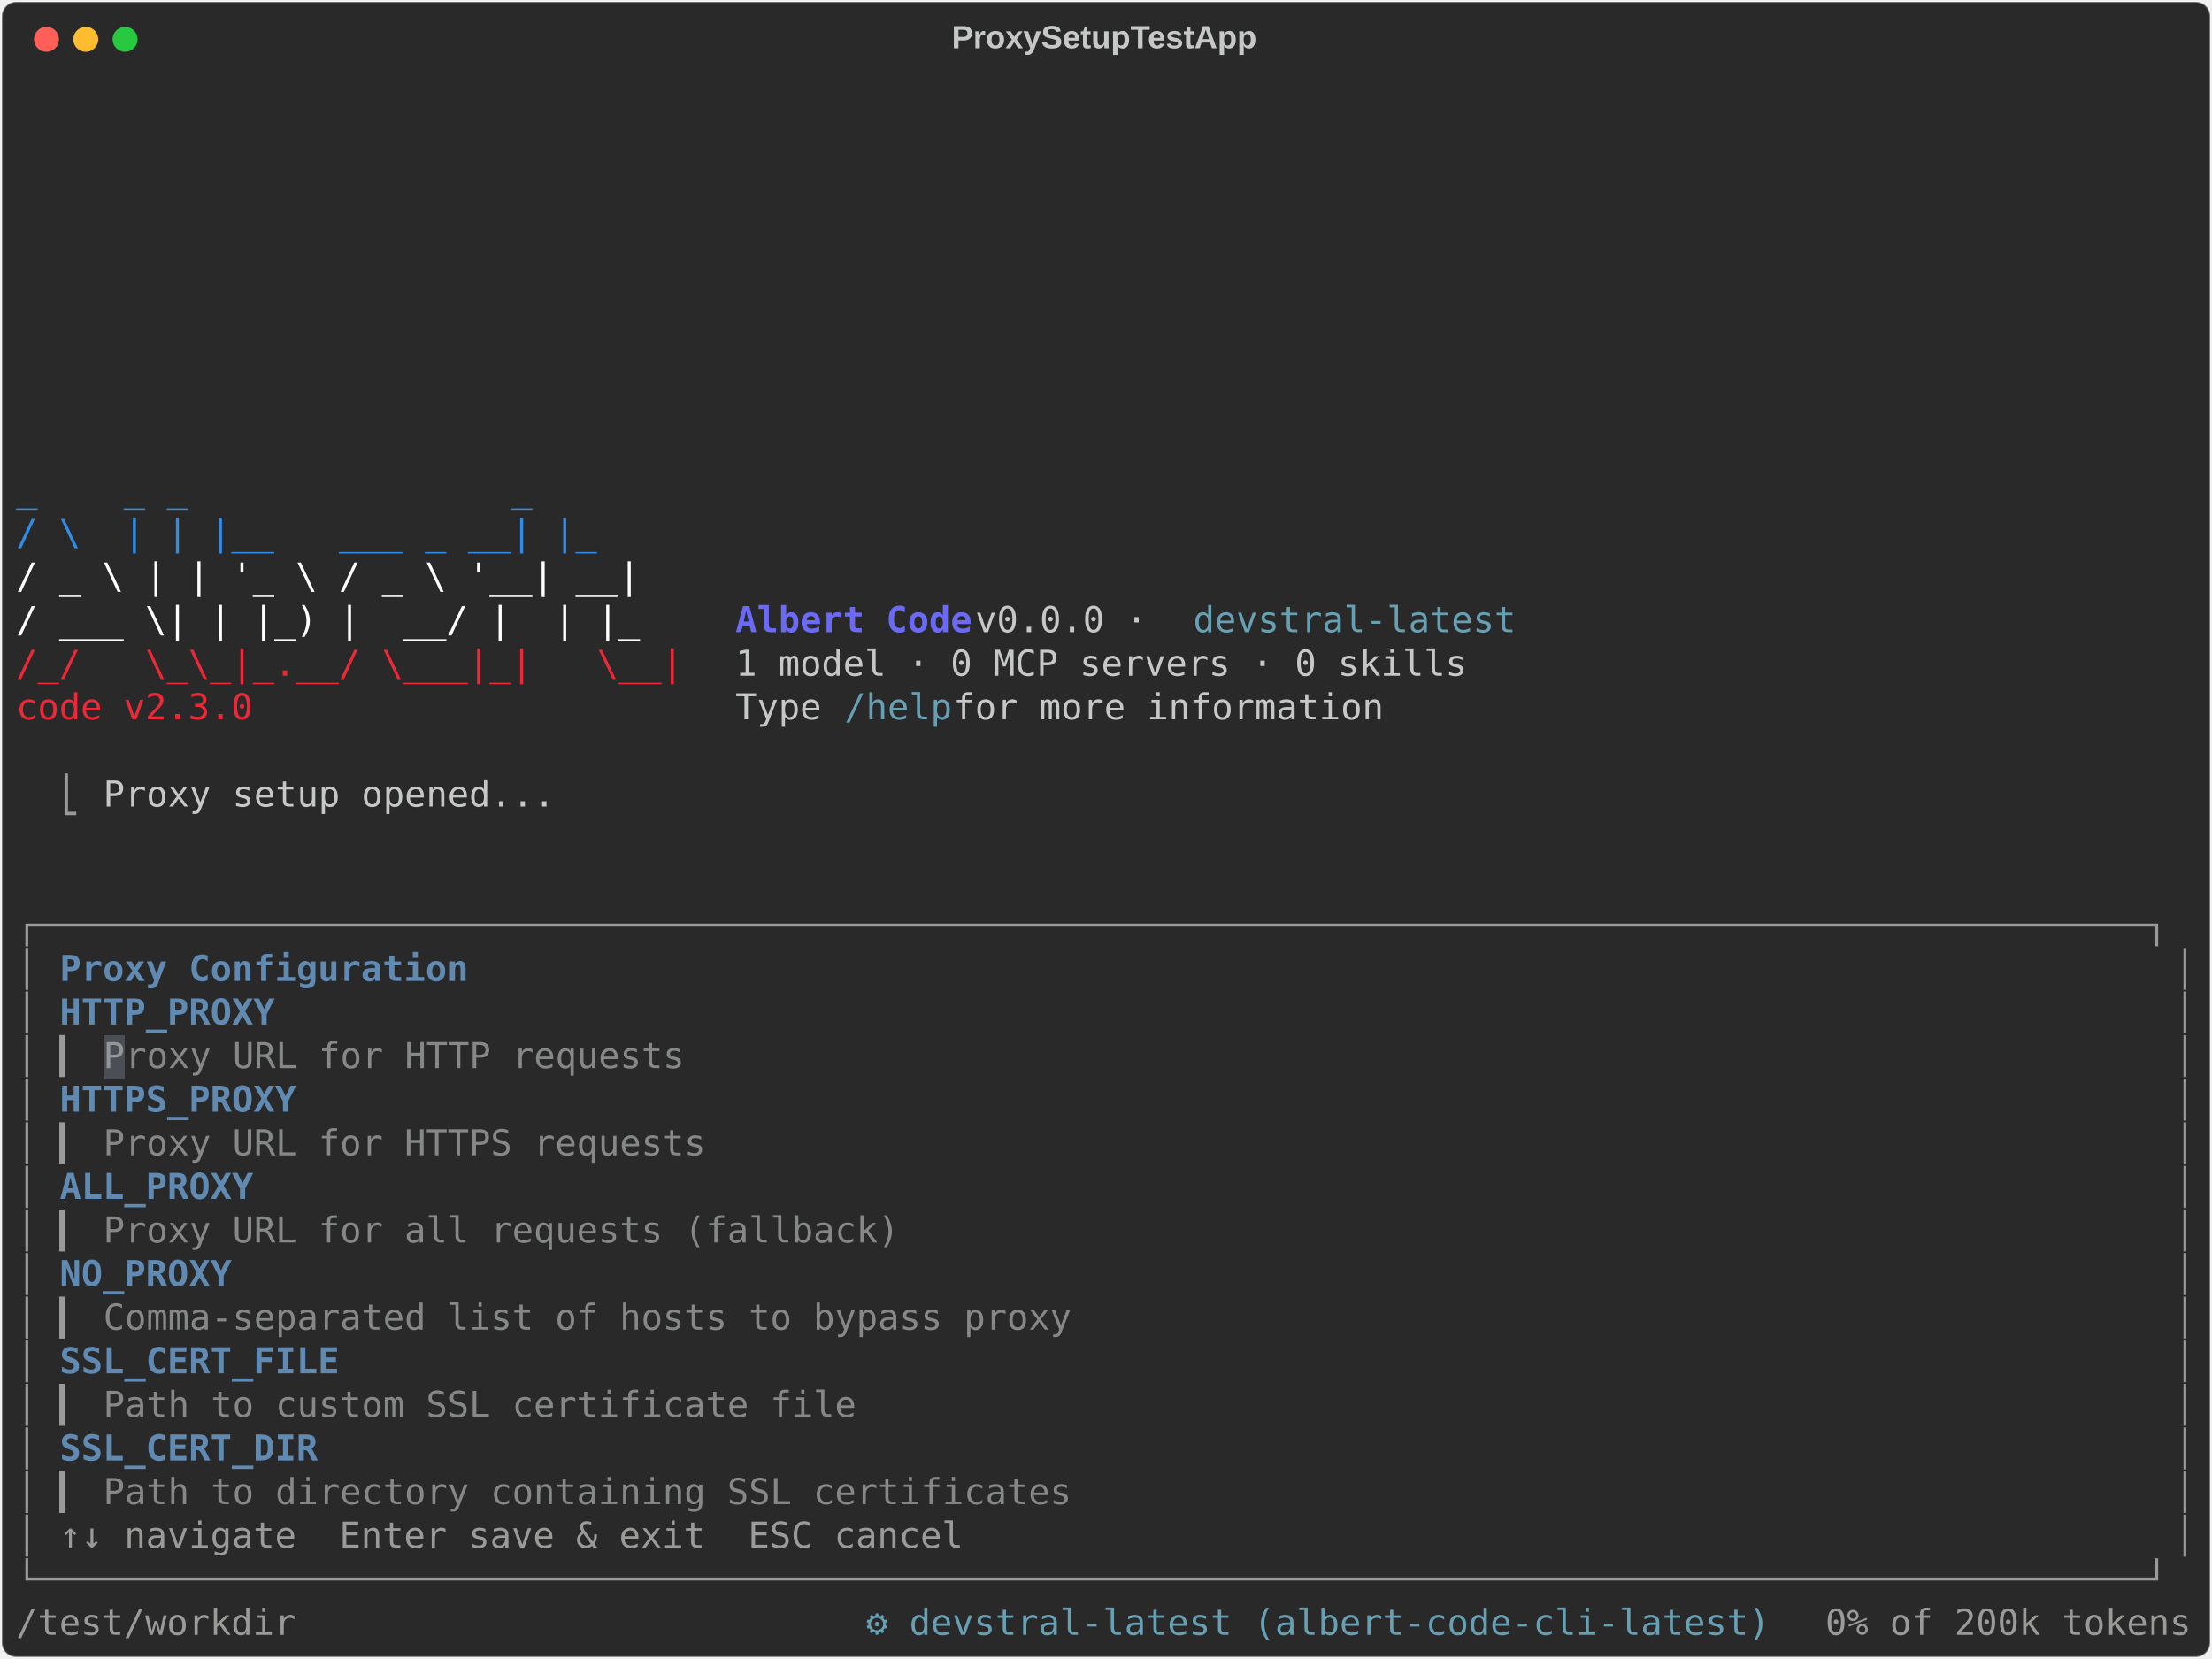
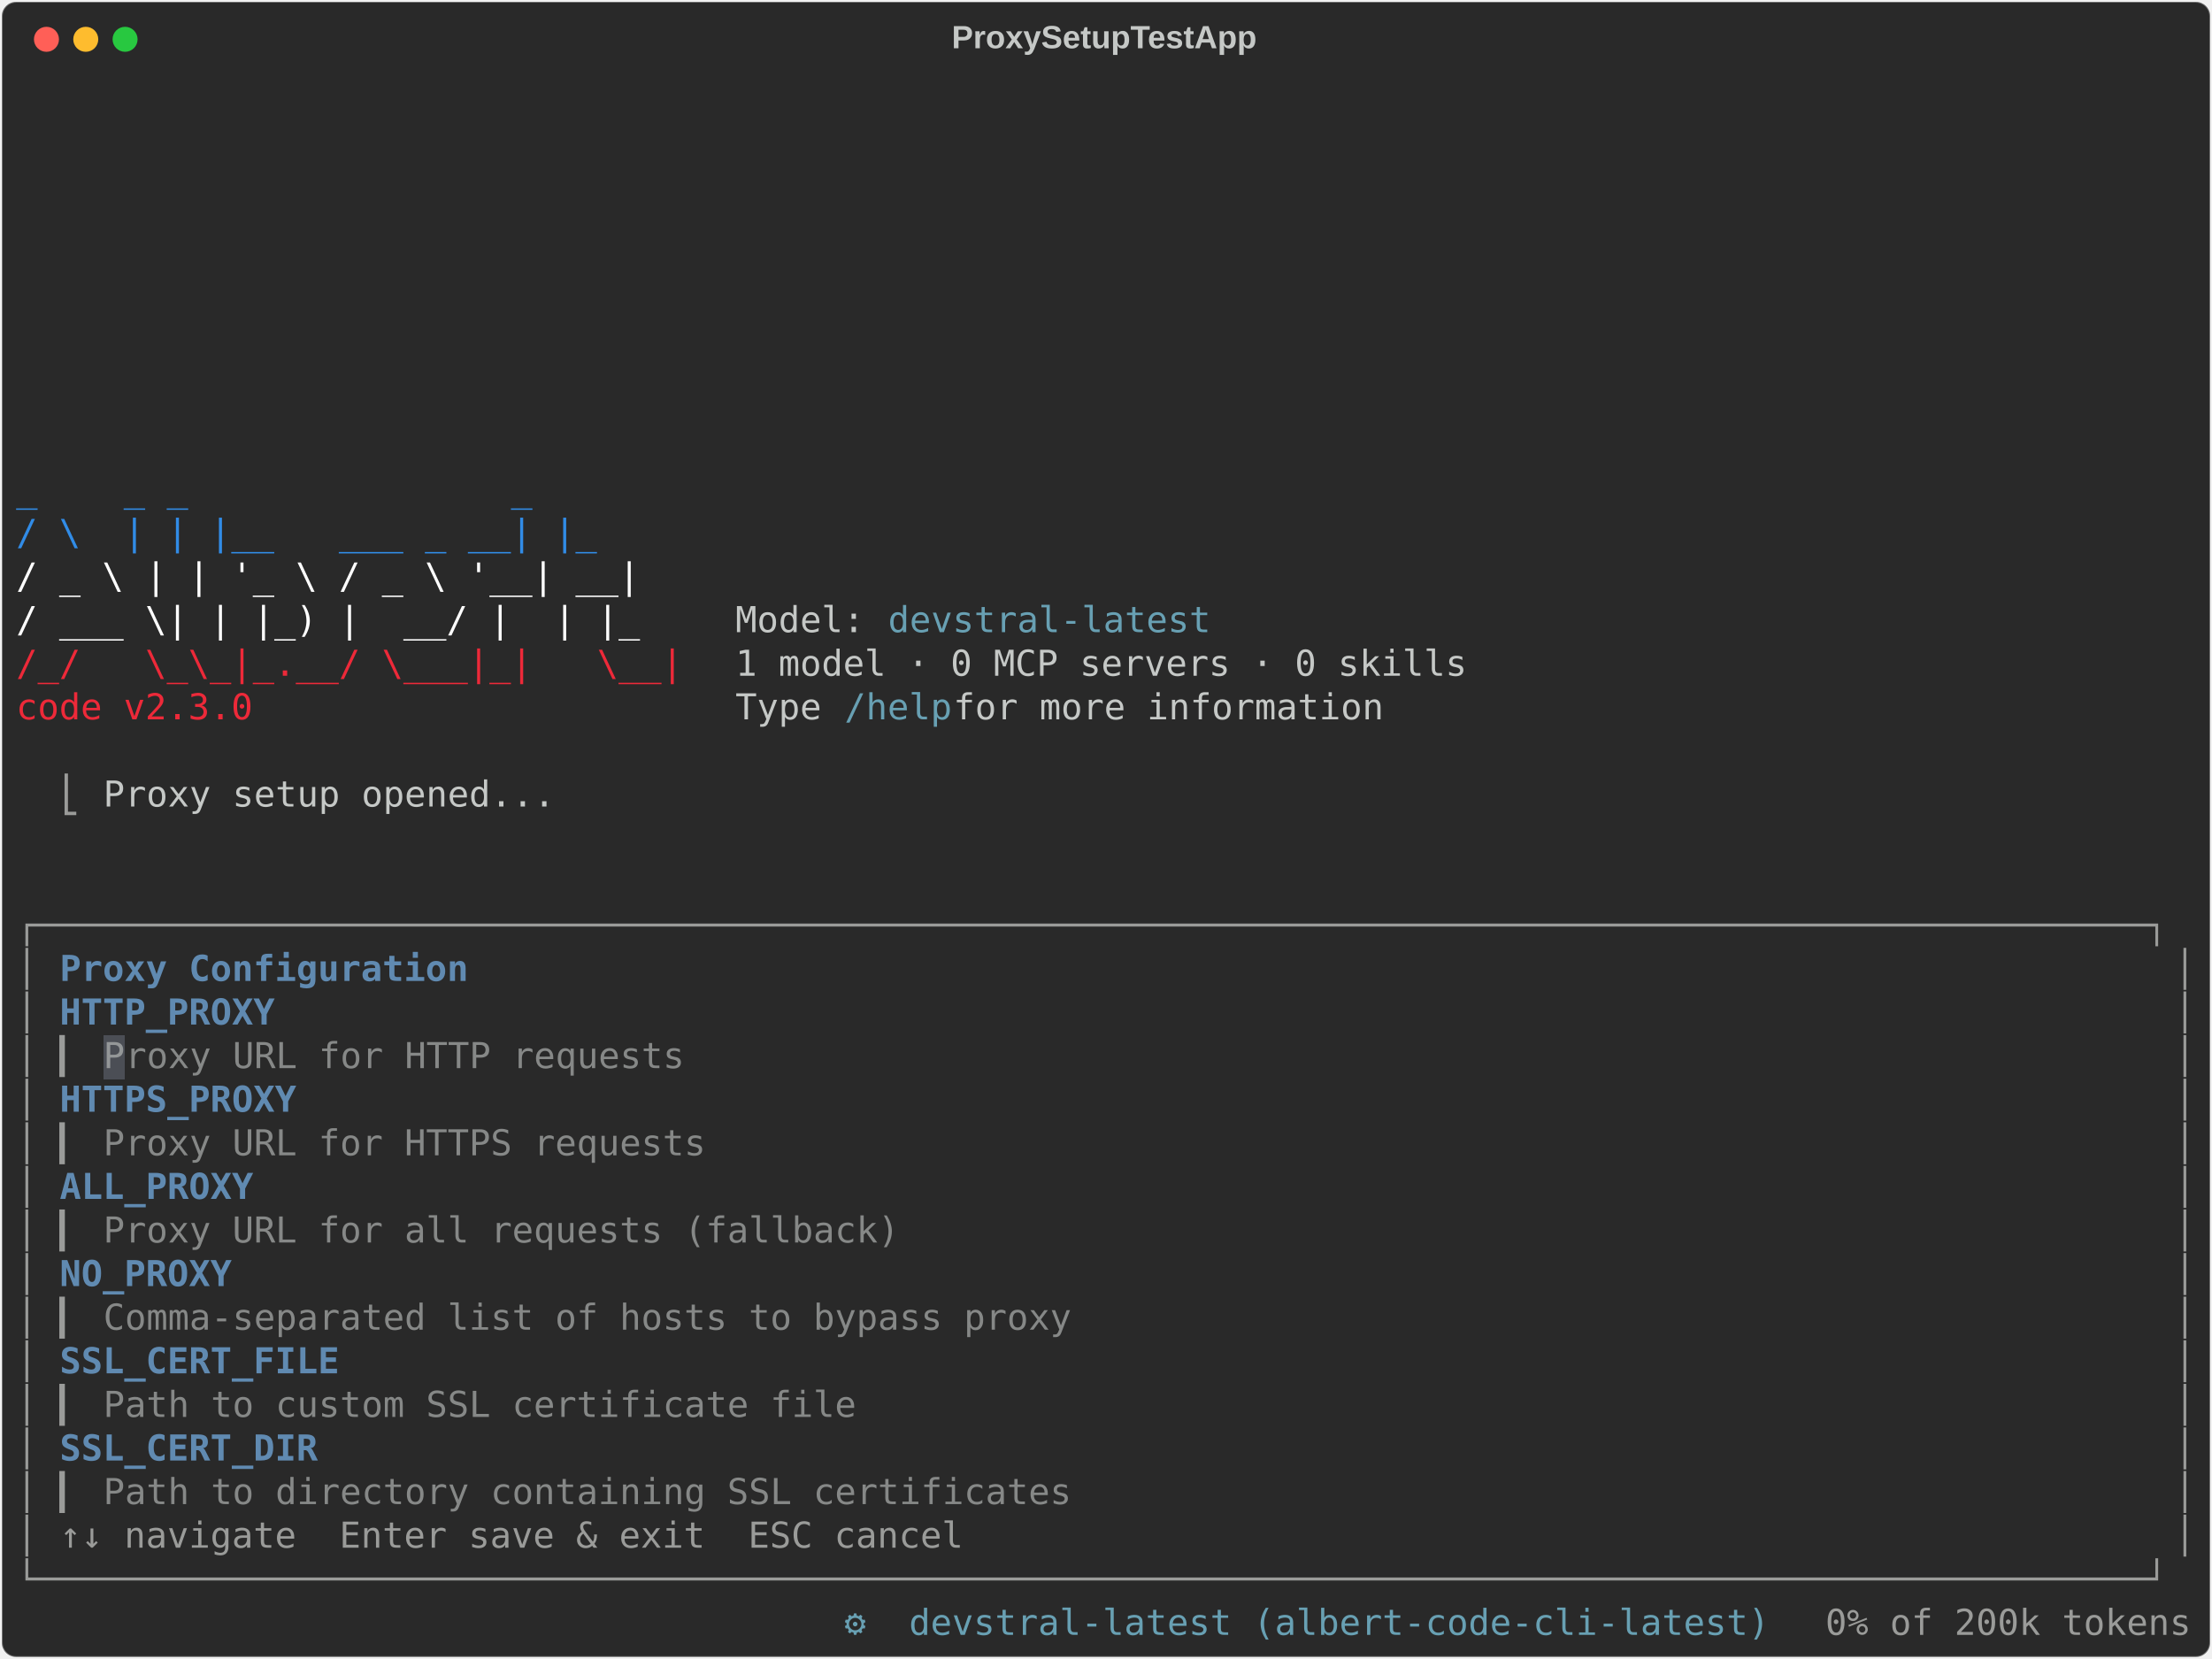
<svg xmlns="http://www.w3.org/2000/svg" class="rich-terminal" viewBox="0 0 1238 928.4">
  <style>

    @font-face {
        font-family: "Fira Code";
        src: local("FiraCode-Regular"),
                url("https://cdnjs.cloudflare.com/ajax/libs/firacode/6.2.0/woff2/FiraCode-Regular.woff2") format("woff2"),
                url("https://cdnjs.cloudflare.com/ajax/libs/firacode/6.2.0/woff/FiraCode-Regular.woff") format("woff");
        font-style: normal;
        font-weight: 400;
    }
    @font-face {
        font-family: "Fira Code";
        src: local("FiraCode-Bold"),
                url("https://cdnjs.cloudflare.com/ajax/libs/firacode/6.2.0/woff2/FiraCode-Bold.woff2") format("woff2"),
                url("https://cdnjs.cloudflare.com/ajax/libs/firacode/6.2.0/woff/FiraCode-Bold.woff") format("woff");
        font-style: bold;
        font-weight: 700;
    }

    .terminal-matrix {
        font-family: Fira Code, monospace;
        font-size: 20px;
        line-height: 24.4px;
        font-variant-east-asian: full-width;
    }

    .terminal-title {
        font-size: 18px;
        font-weight: bold;
        font-family: arial;
    }

    .terminal-r1 { fill: #c5c8c6 }
.terminal-r2 { fill: #318ce7 }
.terminal-r3 { fill: #ffffff }
- .terminal-r4 { fill: #6a6af4;font-weight: bold }
- .terminal-r5 { fill: #68a0b3 }
- .terminal-r6 { fill: #ed2939 }
- .terminal-r7 { fill: #9a9b99 }
- .terminal-r8 { fill: #608ab1;font-weight: bold }
- .terminal-r9 { fill: #949798 }
- .terminal-r10 { fill: #868887 }
+ .terminal-r4 { fill: #68a0b3 }
+ .terminal-r5 { fill: #ed2939 }
+ .terminal-r6 { fill: #9a9b99 }
+ .terminal-r7 { fill: #608ab1;font-weight: bold }
+ .terminal-r8 { fill: #949798 }
+ .terminal-r9 { fill: #868887 }
    </style>
  <defs>
    <clipPath id="terminal-clip-terminal">
      <rect x="0" y="0" width="1219.0" height="877.4" />
    </clipPath>
    <clipPath id="terminal-line-0">
      <rect x="0" y="1.5" width="1220" height="24.65" />
    </clipPath>
    <clipPath id="terminal-line-1">
      <rect x="0" y="25.9" width="1220" height="24.65" />
    </clipPath>
    <clipPath id="terminal-line-2">
      <rect x="0" y="50.3" width="1220" height="24.65" />
    </clipPath>
    <clipPath id="terminal-line-3">
      <rect x="0" y="74.7" width="1220" height="24.65" />
    </clipPath>
    <clipPath id="terminal-line-4">
      <rect x="0" y="99.1" width="1220" height="24.65" />
    </clipPath>
    <clipPath id="terminal-line-5">
      <rect x="0" y="123.5" width="1220" height="24.65" />
    </clipPath>
    <clipPath id="terminal-line-6">
      <rect x="0" y="147.9" width="1220" height="24.65" />
    </clipPath>
    <clipPath id="terminal-line-7">
      <rect x="0" y="172.3" width="1220" height="24.65" />
    </clipPath>
    <clipPath id="terminal-line-8">
      <rect x="0" y="196.7" width="1220" height="24.65" />
    </clipPath>
    <clipPath id="terminal-line-9">
      <rect x="0" y="221.1" width="1220" height="24.65" />
    </clipPath>
    <clipPath id="terminal-line-10">
      <rect x="0" y="245.5" width="1220" height="24.65" />
    </clipPath>
    <clipPath id="terminal-line-11">
      <rect x="0" y="269.9" width="1220" height="24.65" />
    </clipPath>
    <clipPath id="terminal-line-12">
      <rect x="0" y="294.3" width="1220" height="24.65" />
    </clipPath>
    <clipPath id="terminal-line-13">
      <rect x="0" y="318.7" width="1220" height="24.65" />
    </clipPath>
    <clipPath id="terminal-line-14">
      <rect x="0" y="343.1" width="1220" height="24.65" />
    </clipPath>
    <clipPath id="terminal-line-15">
      <rect x="0" y="367.5" width="1220" height="24.65" />
    </clipPath>
    <clipPath id="terminal-line-16">
      <rect x="0" y="391.9" width="1220" height="24.65" />
    </clipPath>
    <clipPath id="terminal-line-17">
      <rect x="0" y="416.3" width="1220" height="24.65" />
    </clipPath>
    <clipPath id="terminal-line-18">
      <rect x="0" y="440.7" width="1220" height="24.65" />
    </clipPath>
    <clipPath id="terminal-line-19">
      <rect x="0" y="465.1" width="1220" height="24.65" />
    </clipPath>
    <clipPath id="terminal-line-20">
      <rect x="0" y="489.5" width="1220" height="24.65" />
    </clipPath>
    <clipPath id="terminal-line-21">
      <rect x="0" y="513.9" width="1220" height="24.65" />
    </clipPath>
    <clipPath id="terminal-line-22">
      <rect x="0" y="538.3" width="1220" height="24.65" />
    </clipPath>
    <clipPath id="terminal-line-23">
      <rect x="0" y="562.7" width="1220" height="24.65" />
    </clipPath>
    <clipPath id="terminal-line-24">
      <rect x="0" y="587.1" width="1220" height="24.65" />
    </clipPath>
    <clipPath id="terminal-line-25">
      <rect x="0" y="611.5" width="1220" height="24.65" />
    </clipPath>
    <clipPath id="terminal-line-26">
      <rect x="0" y="635.9" width="1220" height="24.65" />
    </clipPath>
    <clipPath id="terminal-line-27">
      <rect x="0" y="660.3" width="1220" height="24.65" />
    </clipPath>
    <clipPath id="terminal-line-28">
      <rect x="0" y="684.7" width="1220" height="24.65" />
    </clipPath>
    <clipPath id="terminal-line-29">
      <rect x="0" y="709.1" width="1220" height="24.65" />
    </clipPath>
    <clipPath id="terminal-line-30">
      <rect x="0" y="733.5" width="1220" height="24.65" />
    </clipPath>
    <clipPath id="terminal-line-31">
      <rect x="0" y="757.9" width="1220" height="24.65" />
    </clipPath>
    <clipPath id="terminal-line-32">
      <rect x="0" y="782.3" width="1220" height="24.65" />
    </clipPath>
    <clipPath id="terminal-line-33">
      <rect x="0" y="806.7" width="1220" height="24.65" />
    </clipPath>
    <clipPath id="terminal-line-34">
      <rect x="0" y="831.1" width="1220" height="24.65" />
    </clipPath>
  </defs>
  <rect fill="#292929" stroke="rgba(255,255,255,0.35)" stroke-width="1" x="1" y="1" width="1236" height="926.4" rx="8" />
  <text class="terminal-title" fill="#c5c8c6" text-anchor="middle" x="618" y="27">ProxySetupTestApp</text>
  <g transform="translate(26,22)">
    <circle cx="0" cy="0" r="7" fill="#ff5f57" />
    <circle cx="22" cy="0" r="7" fill="#febc2e" />
    <circle cx="44" cy="0" r="7" fill="#28c840" />
  </g>
  <g transform="translate(9, 41)" clip-path="url(#terminal-clip-terminal)">
    <rect fill="#4b4e55" x="48.8" y="538.3" width="12.2" height="24.65" shape-rendering="crispEdges" />
    <g class="terminal-matrix">
      <text class="terminal-r1" x="1220" y="20" textLength="12.2" clip-path="url(#terminal-line-0)">
</text>
      <text class="terminal-r1" x="1220" y="44.4" textLength="12.2" clip-path="url(#terminal-line-1)">
</text>
      <text class="terminal-r1" x="1220" y="68.8" textLength="12.2" clip-path="url(#terminal-line-2)">
</text>
      <text class="terminal-r1" x="1220" y="93.2" textLength="12.2" clip-path="url(#terminal-line-3)">
</text>
      <text class="terminal-r1" x="1220" y="117.6" textLength="12.2" clip-path="url(#terminal-line-4)">
</text>
      <text class="terminal-r1" x="1220" y="142" textLength="12.2" clip-path="url(#terminal-line-5)">
</text>
      <text class="terminal-r1" x="1220" y="166.4" textLength="12.2" clip-path="url(#terminal-line-6)">
</text>
      <text class="terminal-r1" x="1220" y="190.8" textLength="12.2" clip-path="url(#terminal-line-7)">
</text>
      <text class="terminal-r1" x="1220" y="215.2" textLength="12.2" clip-path="url(#terminal-line-8)">
</text>
      <text class="terminal-r2" x="0" y="239.6" textLength="378.2" clip-path="url(#terminal-line-9)">    _    _ _               _   </text>
      <text class="terminal-r1" x="1220" y="239.6" textLength="12.2" clip-path="url(#terminal-line-9)">
</text>
      <text class="terminal-r2" x="0" y="264" textLength="378.2" clip-path="url(#terminal-line-10)">   / \  | | |__   ___ _ __| |_ </text>
      <text class="terminal-r1" x="1220" y="264" textLength="12.2" clip-path="url(#terminal-line-10)">
</text>
      <text class="terminal-r3" x="0" y="288.4" textLength="378.2" clip-path="url(#terminal-line-11)">  / _ \ | | '_ \ / _ \ '__| __|</text>
      <text class="terminal-r1" x="1220" y="288.4" textLength="12.2" clip-path="url(#terminal-line-11)">
</text>
      <text class="terminal-r3" x="0" y="312.8" textLength="378.2" clip-path="url(#terminal-line-12)"> / ___ \| | |_) |  __/ |  | |_ </text>
-       <text class="terminal-r4" x="402.6" y="312.8" textLength="134.2" clip-path="url(#terminal-line-12)">Albert Code</text>
-       <text class="terminal-r1" x="536.8" y="312.8" textLength="122" clip-path="url(#terminal-line-12)"> v0.0.0 · </text>
-       <text class="terminal-r5" x="658.8" y="312.8" textLength="183" clip-path="url(#terminal-line-12)">devstral-latest</text>
+       <text class="terminal-r1" x="402.6" y="312.8" textLength="85.4" clip-path="url(#terminal-line-12)">Model: </text>
+       <text class="terminal-r4" x="488" y="312.8" textLength="183" clip-path="url(#terminal-line-12)">devstral-latest</text>
      <text class="terminal-r1" x="1220" y="312.8" textLength="12.2" clip-path="url(#terminal-line-12)">
</text>
-       <text class="terminal-r6" x="0" y="337.2" textLength="378.2" clip-path="url(#terminal-line-13)">/_/   \_\_|_.__/ \___|_|   \__|</text>
+       <text class="terminal-r5" x="0" y="337.2" textLength="378.2" clip-path="url(#terminal-line-13)">/_/   \_\_|_.__/ \___|_|   \__|</text>
      <text class="terminal-r1" x="402.6" y="337.2" textLength="414.8" clip-path="url(#terminal-line-13)">1 model · 0 MCP servers · 0 skills</text>
      <text class="terminal-r1" x="1220" y="337.2" textLength="12.2" clip-path="url(#terminal-line-13)">
</text>
-       <text class="terminal-r6" x="0" y="361.6" textLength="353.8" clip-path="url(#terminal-line-14)">                  code v2.3.0</text>
+       <text class="terminal-r5" x="0" y="361.6" textLength="353.8" clip-path="url(#terminal-line-14)">                  code v2.3.0</text>
      <text class="terminal-r1" x="402.6" y="361.6" textLength="61" clip-path="url(#terminal-line-14)">Type </text>
-       <text class="terminal-r5" x="463.6" y="361.6" textLength="61" clip-path="url(#terminal-line-14)">/help</text>
+       <text class="terminal-r4" x="463.6" y="361.6" textLength="61" clip-path="url(#terminal-line-14)">/help</text>
      <text class="terminal-r1" x="524.6" y="361.6" textLength="256.2" clip-path="url(#terminal-line-14)"> for more information</text>
      <text class="terminal-r1" x="1220" y="361.6" textLength="12.2" clip-path="url(#terminal-line-14)">
</text>
      <text class="terminal-r1" x="1220" y="386" textLength="12.2" clip-path="url(#terminal-line-15)">
</text>
-       <text class="terminal-r7" x="24.4" y="410.4" textLength="12.2" clip-path="url(#terminal-line-16)">⎣</text>
+       <text class="terminal-r6" x="24.4" y="410.4" textLength="12.2" clip-path="url(#terminal-line-16)">⎣</text>
      <text class="terminal-r1" x="48.8" y="410.4" textLength="256.2" clip-path="url(#terminal-line-16)">Proxy setup opened...</text>
      <text class="terminal-r1" x="1220" y="410.4" textLength="12.2" clip-path="url(#terminal-line-16)">
</text>
      <text class="terminal-r1" x="1220" y="434.8" textLength="12.2" clip-path="url(#terminal-line-17)">
</text>
      <text class="terminal-r1" x="1220" y="459.2" textLength="12.2" clip-path="url(#terminal-line-18)">
</text>
-       <text class="terminal-r7" x="0" y="483.6" textLength="1220" clip-path="url(#terminal-line-19)">┌──────────────────────────────────────────────────────────────────────────────────────────────────┐</text>
+       <text class="terminal-r6" x="0" y="483.6" textLength="1220" clip-path="url(#terminal-line-19)">┌──────────────────────────────────────────────────────────────────────────────────────────────────┐</text>
      <text class="terminal-r1" x="1220" y="483.6" textLength="12.2" clip-path="url(#terminal-line-19)">
</text>
-       <text class="terminal-r7" x="0" y="508" textLength="12.2" clip-path="url(#terminal-line-20)">│</text>
-       <text class="terminal-r8" x="24.4" y="508" textLength="231.8" clip-path="url(#terminal-line-20)">Proxy Configuration</text>
-       <text class="terminal-r7" x="1207.8" y="508" textLength="12.2" clip-path="url(#terminal-line-20)">│</text>
+       <text class="terminal-r6" x="0" y="508" textLength="12.2" clip-path="url(#terminal-line-20)">│</text>
+       <text class="terminal-r7" x="24.4" y="508" textLength="231.8" clip-path="url(#terminal-line-20)">Proxy Configuration</text>
+       <text class="terminal-r6" x="1207.8" y="508" textLength="12.2" clip-path="url(#terminal-line-20)">│</text>
      <text class="terminal-r1" x="1220" y="508" textLength="12.2" clip-path="url(#terminal-line-20)">
</text>
-       <text class="terminal-r7" x="0" y="532.4" textLength="12.2" clip-path="url(#terminal-line-21)">│</text>
-       <text class="terminal-r8" x="24.4" y="532.4" textLength="122" clip-path="url(#terminal-line-21)">HTTP_PROXY</text>
-       <text class="terminal-r7" x="1207.8" y="532.4" textLength="12.2" clip-path="url(#terminal-line-21)">│</text>
+       <text class="terminal-r6" x="0" y="532.4" textLength="12.2" clip-path="url(#terminal-line-21)">│</text>
+       <text class="terminal-r7" x="24.4" y="532.4" textLength="122" clip-path="url(#terminal-line-21)">HTTP_PROXY</text>
+       <text class="terminal-r6" x="1207.8" y="532.4" textLength="12.2" clip-path="url(#terminal-line-21)">│</text>
      <text class="terminal-r1" x="1220" y="532.4" textLength="12.2" clip-path="url(#terminal-line-21)">
</text>
-       <text class="terminal-r7" x="0" y="556.8" textLength="12.2" clip-path="url(#terminal-line-22)">│</text>
-       <text class="terminal-r7" x="24.4" y="556.8" textLength="12.2" clip-path="url(#terminal-line-22)">▎</text>
-       <text class="terminal-r9" x="48.8" y="556.8" textLength="12.2" clip-path="url(#terminal-line-22)">P</text>
-       <text class="terminal-r10" x="61" y="556.8" textLength="317.2" clip-path="url(#terminal-line-22)">roxy URL for HTTP requests</text>
-       <text class="terminal-r7" x="1207.8" y="556.8" textLength="12.2" clip-path="url(#terminal-line-22)">│</text>
+       <text class="terminal-r6" x="0" y="556.8" textLength="12.2" clip-path="url(#terminal-line-22)">│</text>
+       <text class="terminal-r6" x="24.4" y="556.8" textLength="12.2" clip-path="url(#terminal-line-22)">▎</text>
+       <text class="terminal-r8" x="48.8" y="556.8" textLength="12.2" clip-path="url(#terminal-line-22)">P</text>
+       <text class="terminal-r9" x="61" y="556.8" textLength="317.2" clip-path="url(#terminal-line-22)">roxy URL for HTTP requests</text>
+       <text class="terminal-r6" x="1207.8" y="556.8" textLength="12.2" clip-path="url(#terminal-line-22)">│</text>
      <text class="terminal-r1" x="1220" y="556.8" textLength="12.2" clip-path="url(#terminal-line-22)">
</text>
-       <text class="terminal-r7" x="0" y="581.2" textLength="12.2" clip-path="url(#terminal-line-23)">│</text>
-       <text class="terminal-r8" x="24.4" y="581.2" textLength="134.2" clip-path="url(#terminal-line-23)">HTTPS_PROXY</text>
-       <text class="terminal-r7" x="1207.8" y="581.2" textLength="12.2" clip-path="url(#terminal-line-23)">│</text>
+       <text class="terminal-r6" x="0" y="581.2" textLength="12.2" clip-path="url(#terminal-line-23)">│</text>
+       <text class="terminal-r7" x="24.4" y="581.2" textLength="134.2" clip-path="url(#terminal-line-23)">HTTPS_PROXY</text>
+       <text class="terminal-r6" x="1207.8" y="581.2" textLength="12.2" clip-path="url(#terminal-line-23)">│</text>
      <text class="terminal-r1" x="1220" y="581.2" textLength="12.2" clip-path="url(#terminal-line-23)">
</text>
-       <text class="terminal-r7" x="0" y="605.6" textLength="12.2" clip-path="url(#terminal-line-24)">│</text>
-       <text class="terminal-r7" x="24.4" y="605.6" textLength="12.2" clip-path="url(#terminal-line-24)">▎</text>
-       <text class="terminal-r10" x="48.8" y="605.6" textLength="341.6" clip-path="url(#terminal-line-24)">Proxy URL for HTTPS requests</text>
-       <text class="terminal-r7" x="1207.8" y="605.6" textLength="12.2" clip-path="url(#terminal-line-24)">│</text>
+       <text class="terminal-r6" x="0" y="605.6" textLength="12.2" clip-path="url(#terminal-line-24)">│</text>
+       <text class="terminal-r6" x="24.4" y="605.6" textLength="12.2" clip-path="url(#terminal-line-24)">▎</text>
+       <text class="terminal-r9" x="48.8" y="605.6" textLength="341.6" clip-path="url(#terminal-line-24)">Proxy URL for HTTPS requests</text>
+       <text class="terminal-r6" x="1207.8" y="605.6" textLength="12.2" clip-path="url(#terminal-line-24)">│</text>
      <text class="terminal-r1" x="1220" y="605.6" textLength="12.2" clip-path="url(#terminal-line-24)">
</text>
-       <text class="terminal-r7" x="0" y="630" textLength="12.2" clip-path="url(#terminal-line-25)">│</text>
-       <text class="terminal-r8" x="24.4" y="630" textLength="109.8" clip-path="url(#terminal-line-25)">ALL_PROXY</text>
-       <text class="terminal-r7" x="1207.8" y="630" textLength="12.2" clip-path="url(#terminal-line-25)">│</text>
+       <text class="terminal-r6" x="0" y="630" textLength="12.2" clip-path="url(#terminal-line-25)">│</text>
+       <text class="terminal-r7" x="24.4" y="630" textLength="109.8" clip-path="url(#terminal-line-25)">ALL_PROXY</text>
+       <text class="terminal-r6" x="1207.8" y="630" textLength="12.2" clip-path="url(#terminal-line-25)">│</text>
      <text class="terminal-r1" x="1220" y="630" textLength="12.2" clip-path="url(#terminal-line-25)">
</text>
-       <text class="terminal-r7" x="0" y="654.4" textLength="12.2" clip-path="url(#terminal-line-26)">│</text>
-       <text class="terminal-r7" x="24.4" y="654.4" textLength="12.2" clip-path="url(#terminal-line-26)">▎</text>
-       <text class="terminal-r10" x="48.8" y="654.4" textLength="451.4" clip-path="url(#terminal-line-26)">Proxy URL for all requests (fallback)</text>
-       <text class="terminal-r7" x="1207.8" y="654.4" textLength="12.2" clip-path="url(#terminal-line-26)">│</text>
+       <text class="terminal-r6" x="0" y="654.4" textLength="12.2" clip-path="url(#terminal-line-26)">│</text>
+       <text class="terminal-r6" x="24.4" y="654.4" textLength="12.2" clip-path="url(#terminal-line-26)">▎</text>
+       <text class="terminal-r9" x="48.8" y="654.4" textLength="451.4" clip-path="url(#terminal-line-26)">Proxy URL for all requests (fallback)</text>
+       <text class="terminal-r6" x="1207.8" y="654.4" textLength="12.2" clip-path="url(#terminal-line-26)">│</text>
      <text class="terminal-r1" x="1220" y="654.4" textLength="12.2" clip-path="url(#terminal-line-26)">
</text>
-       <text class="terminal-r7" x="0" y="678.8" textLength="12.2" clip-path="url(#terminal-line-27)">│</text>
-       <text class="terminal-r8" x="24.4" y="678.8" textLength="97.6" clip-path="url(#terminal-line-27)">NO_PROXY</text>
-       <text class="terminal-r7" x="1207.8" y="678.8" textLength="12.2" clip-path="url(#terminal-line-27)">│</text>
+       <text class="terminal-r6" x="0" y="678.8" textLength="12.2" clip-path="url(#terminal-line-27)">│</text>
+       <text class="terminal-r7" x="24.4" y="678.8" textLength="97.6" clip-path="url(#terminal-line-27)">NO_PROXY</text>
+       <text class="terminal-r6" x="1207.8" y="678.8" textLength="12.2" clip-path="url(#terminal-line-27)">│</text>
      <text class="terminal-r1" x="1220" y="678.8" textLength="12.2" clip-path="url(#terminal-line-27)">
</text>
-       <text class="terminal-r7" x="0" y="703.2" textLength="12.2" clip-path="url(#terminal-line-28)">│</text>
-       <text class="terminal-r7" x="24.4" y="703.2" textLength="12.2" clip-path="url(#terminal-line-28)">▎</text>
-       <text class="terminal-r10" x="48.8" y="703.2" textLength="549" clip-path="url(#terminal-line-28)">Comma-separated list of hosts to bypass proxy</text>
-       <text class="terminal-r7" x="1207.8" y="703.2" textLength="12.2" clip-path="url(#terminal-line-28)">│</text>
+       <text class="terminal-r6" x="0" y="703.2" textLength="12.2" clip-path="url(#terminal-line-28)">│</text>
+       <text class="terminal-r6" x="24.4" y="703.2" textLength="12.2" clip-path="url(#terminal-line-28)">▎</text>
+       <text class="terminal-r9" x="48.8" y="703.2" textLength="549" clip-path="url(#terminal-line-28)">Comma-separated list of hosts to bypass proxy</text>
+       <text class="terminal-r6" x="1207.8" y="703.2" textLength="12.2" clip-path="url(#terminal-line-28)">│</text>
      <text class="terminal-r1" x="1220" y="703.2" textLength="12.2" clip-path="url(#terminal-line-28)">
</text>
-       <text class="terminal-r7" x="0" y="727.6" textLength="12.2" clip-path="url(#terminal-line-29)">│</text>
-       <text class="terminal-r8" x="24.4" y="727.6" textLength="158.6" clip-path="url(#terminal-line-29)">SSL_CERT_FILE</text>
-       <text class="terminal-r7" x="1207.8" y="727.6" textLength="12.2" clip-path="url(#terminal-line-29)">│</text>
+       <text class="terminal-r6" x="0" y="727.6" textLength="12.2" clip-path="url(#terminal-line-29)">│</text>
+       <text class="terminal-r7" x="24.4" y="727.6" textLength="158.6" clip-path="url(#terminal-line-29)">SSL_CERT_FILE</text>
+       <text class="terminal-r6" x="1207.8" y="727.6" textLength="12.2" clip-path="url(#terminal-line-29)">│</text>
      <text class="terminal-r1" x="1220" y="727.6" textLength="12.2" clip-path="url(#terminal-line-29)">
</text>
-       <text class="terminal-r7" x="0" y="752" textLength="12.2" clip-path="url(#terminal-line-30)">│</text>
-       <text class="terminal-r7" x="24.4" y="752" textLength="12.2" clip-path="url(#terminal-line-30)">▎</text>
-       <text class="terminal-r10" x="48.8" y="752" textLength="427" clip-path="url(#terminal-line-30)">Path to custom SSL certificate file</text>
-       <text class="terminal-r7" x="1207.8" y="752" textLength="12.2" clip-path="url(#terminal-line-30)">│</text>
+       <text class="terminal-r6" x="0" y="752" textLength="12.2" clip-path="url(#terminal-line-30)">│</text>
+       <text class="terminal-r6" x="24.4" y="752" textLength="12.2" clip-path="url(#terminal-line-30)">▎</text>
+       <text class="terminal-r9" x="48.8" y="752" textLength="427" clip-path="url(#terminal-line-30)">Path to custom SSL certificate file</text>
+       <text class="terminal-r6" x="1207.8" y="752" textLength="12.2" clip-path="url(#terminal-line-30)">│</text>
      <text class="terminal-r1" x="1220" y="752" textLength="12.2" clip-path="url(#terminal-line-30)">
</text>
-       <text class="terminal-r7" x="0" y="776.4" textLength="12.2" clip-path="url(#terminal-line-31)">│</text>
-       <text class="terminal-r8" x="24.4" y="776.4" textLength="146.4" clip-path="url(#terminal-line-31)">SSL_CERT_DIR</text>
-       <text class="terminal-r7" x="1207.8" y="776.4" textLength="12.2" clip-path="url(#terminal-line-31)">│</text>
+       <text class="terminal-r6" x="0" y="776.4" textLength="12.2" clip-path="url(#terminal-line-31)">│</text>
+       <text class="terminal-r7" x="24.4" y="776.4" textLength="146.4" clip-path="url(#terminal-line-31)">SSL_CERT_DIR</text>
+       <text class="terminal-r6" x="1207.8" y="776.4" textLength="12.2" clip-path="url(#terminal-line-31)">│</text>
      <text class="terminal-r1" x="1220" y="776.4" textLength="12.2" clip-path="url(#terminal-line-31)">
</text>
-       <text class="terminal-r7" x="0" y="800.8" textLength="12.2" clip-path="url(#terminal-line-32)">│</text>
-       <text class="terminal-r7" x="24.4" y="800.8" textLength="12.2" clip-path="url(#terminal-line-32)">▎</text>
-       <text class="terminal-r10" x="48.8" y="800.8" textLength="549" clip-path="url(#terminal-line-32)">Path to directory containing SSL certificates</text>
-       <text class="terminal-r7" x="1207.8" y="800.8" textLength="12.2" clip-path="url(#terminal-line-32)">│</text>
+       <text class="terminal-r6" x="0" y="800.8" textLength="12.2" clip-path="url(#terminal-line-32)">│</text>
+       <text class="terminal-r6" x="24.4" y="800.8" textLength="12.2" clip-path="url(#terminal-line-32)">▎</text>
+       <text class="terminal-r9" x="48.8" y="800.8" textLength="549" clip-path="url(#terminal-line-32)">Path to directory containing SSL certificates</text>
+       <text class="terminal-r6" x="1207.8" y="800.8" textLength="12.2" clip-path="url(#terminal-line-32)">│</text>
      <text class="terminal-r1" x="1220" y="800.8" textLength="12.2" clip-path="url(#terminal-line-32)">
</text>
-       <text class="terminal-r7" x="0" y="825.2" textLength="12.2" clip-path="url(#terminal-line-33)">│</text>
-       <text class="terminal-r7" x="24.4" y="825.2" textLength="512.4" clip-path="url(#terminal-line-33)">↑↓ navigate  Enter save &amp; exit  ESC cancel</text>
-       <text class="terminal-r7" x="1207.8" y="825.2" textLength="12.2" clip-path="url(#terminal-line-33)">│</text>
+       <text class="terminal-r6" x="0" y="825.2" textLength="12.2" clip-path="url(#terminal-line-33)">│</text>
+       <text class="terminal-r6" x="24.4" y="825.2" textLength="512.4" clip-path="url(#terminal-line-33)">↑↓ navigate  Enter save &amp; exit  ESC cancel</text>
+       <text class="terminal-r6" x="1207.8" y="825.2" textLength="12.2" clip-path="url(#terminal-line-33)">│</text>
      <text class="terminal-r1" x="1220" y="825.2" textLength="12.2" clip-path="url(#terminal-line-33)">
</text>
-       <text class="terminal-r7" x="0" y="849.6" textLength="1220" clip-path="url(#terminal-line-34)">└──────────────────────────────────────────────────────────────────────────────────────────────────┘</text>
+       <text class="terminal-r6" x="0" y="849.6" textLength="1220" clip-path="url(#terminal-line-34)">└──────────────────────────────────────────────────────────────────────────────────────────────────┘</text>
      <text class="terminal-r1" x="1220" y="849.6" textLength="12.2" clip-path="url(#terminal-line-34)">
</text>
-       <text class="terminal-r7" x="0" y="874" textLength="158.6" clip-path="url(#terminal-line-35)">/test/workdir</text>
-       <text class="terminal-r5" x="475.8" y="874" textLength="512.4" clip-path="url(#terminal-line-35)">⚙ devstral-latest (albert-code-cli-latest)</text>
-       <text class="terminal-r7" x="1012.6" y="874" textLength="207.4" clip-path="url(#terminal-line-35)">0% of 200k tokens</text>
+       <text class="terminal-r4" x="463.6" y="874" textLength="524.6" clip-path="url(#terminal-line-35)">⚙  devstral-latest (albert-code-cli-latest)</text>
+       <text class="terminal-r6" x="1012.6" y="874" textLength="207.4" clip-path="url(#terminal-line-35)">0% of 200k tokens</text>
    </g>
  </g>
</svg>
